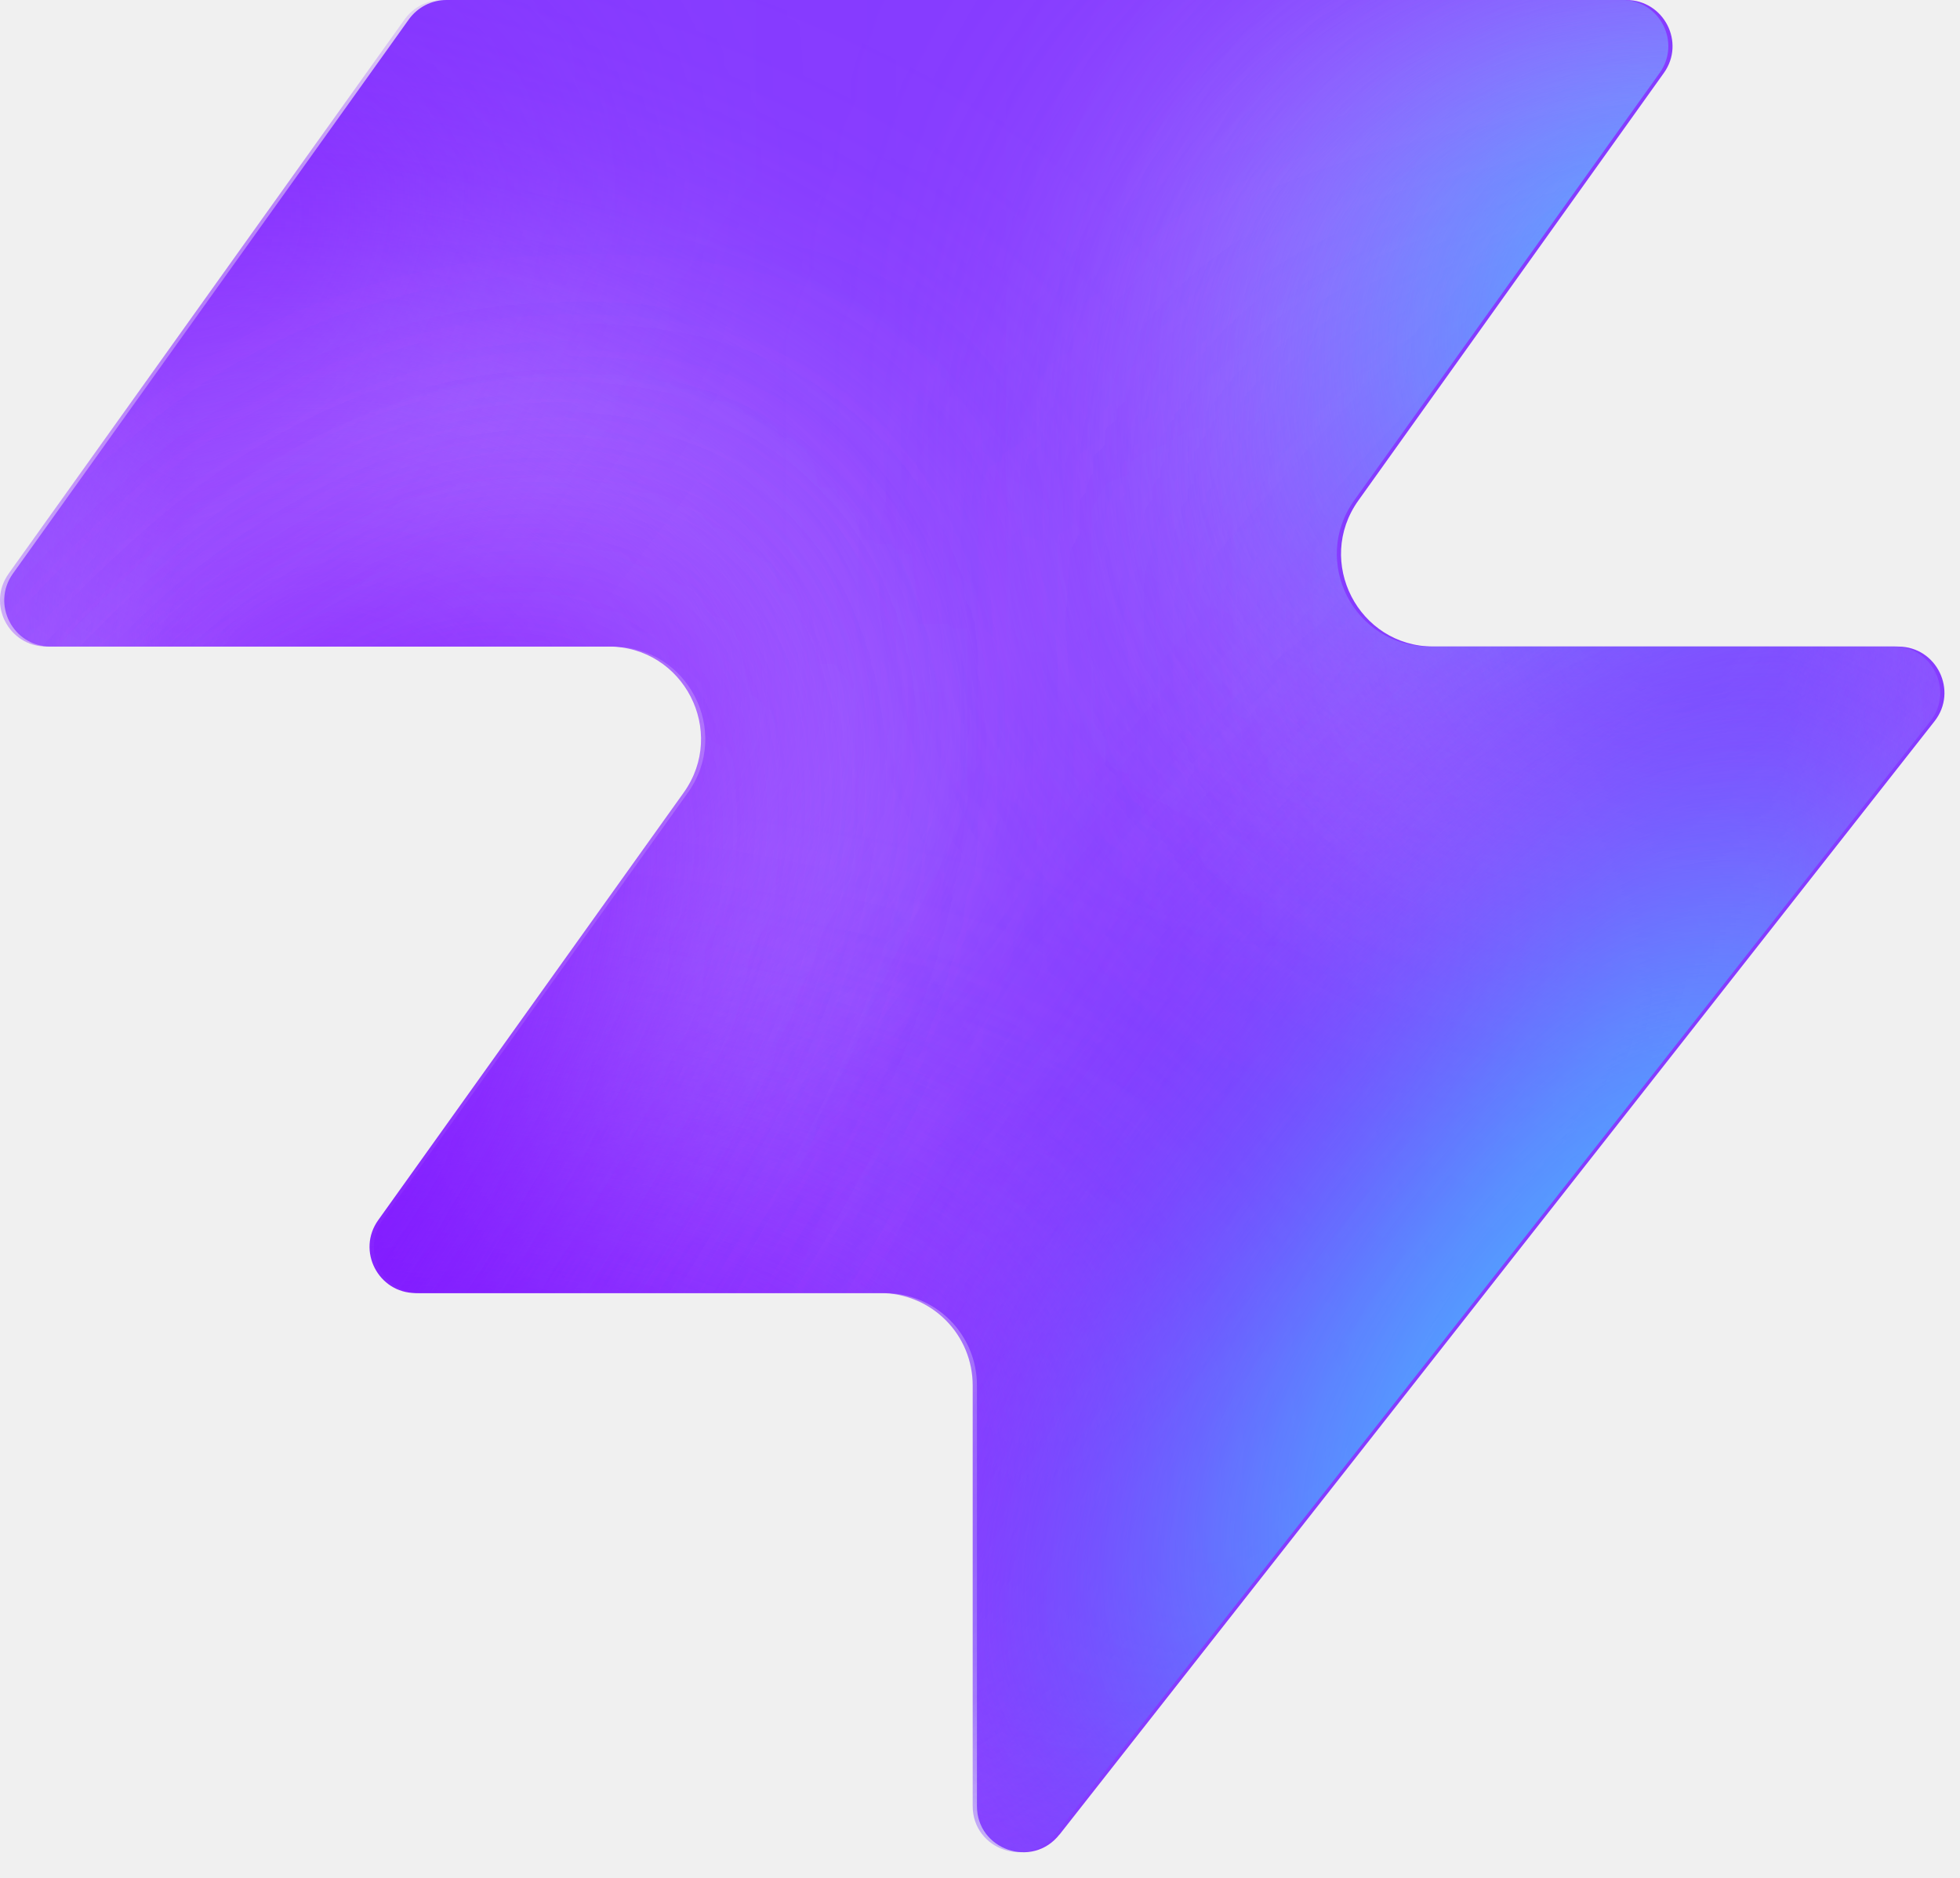
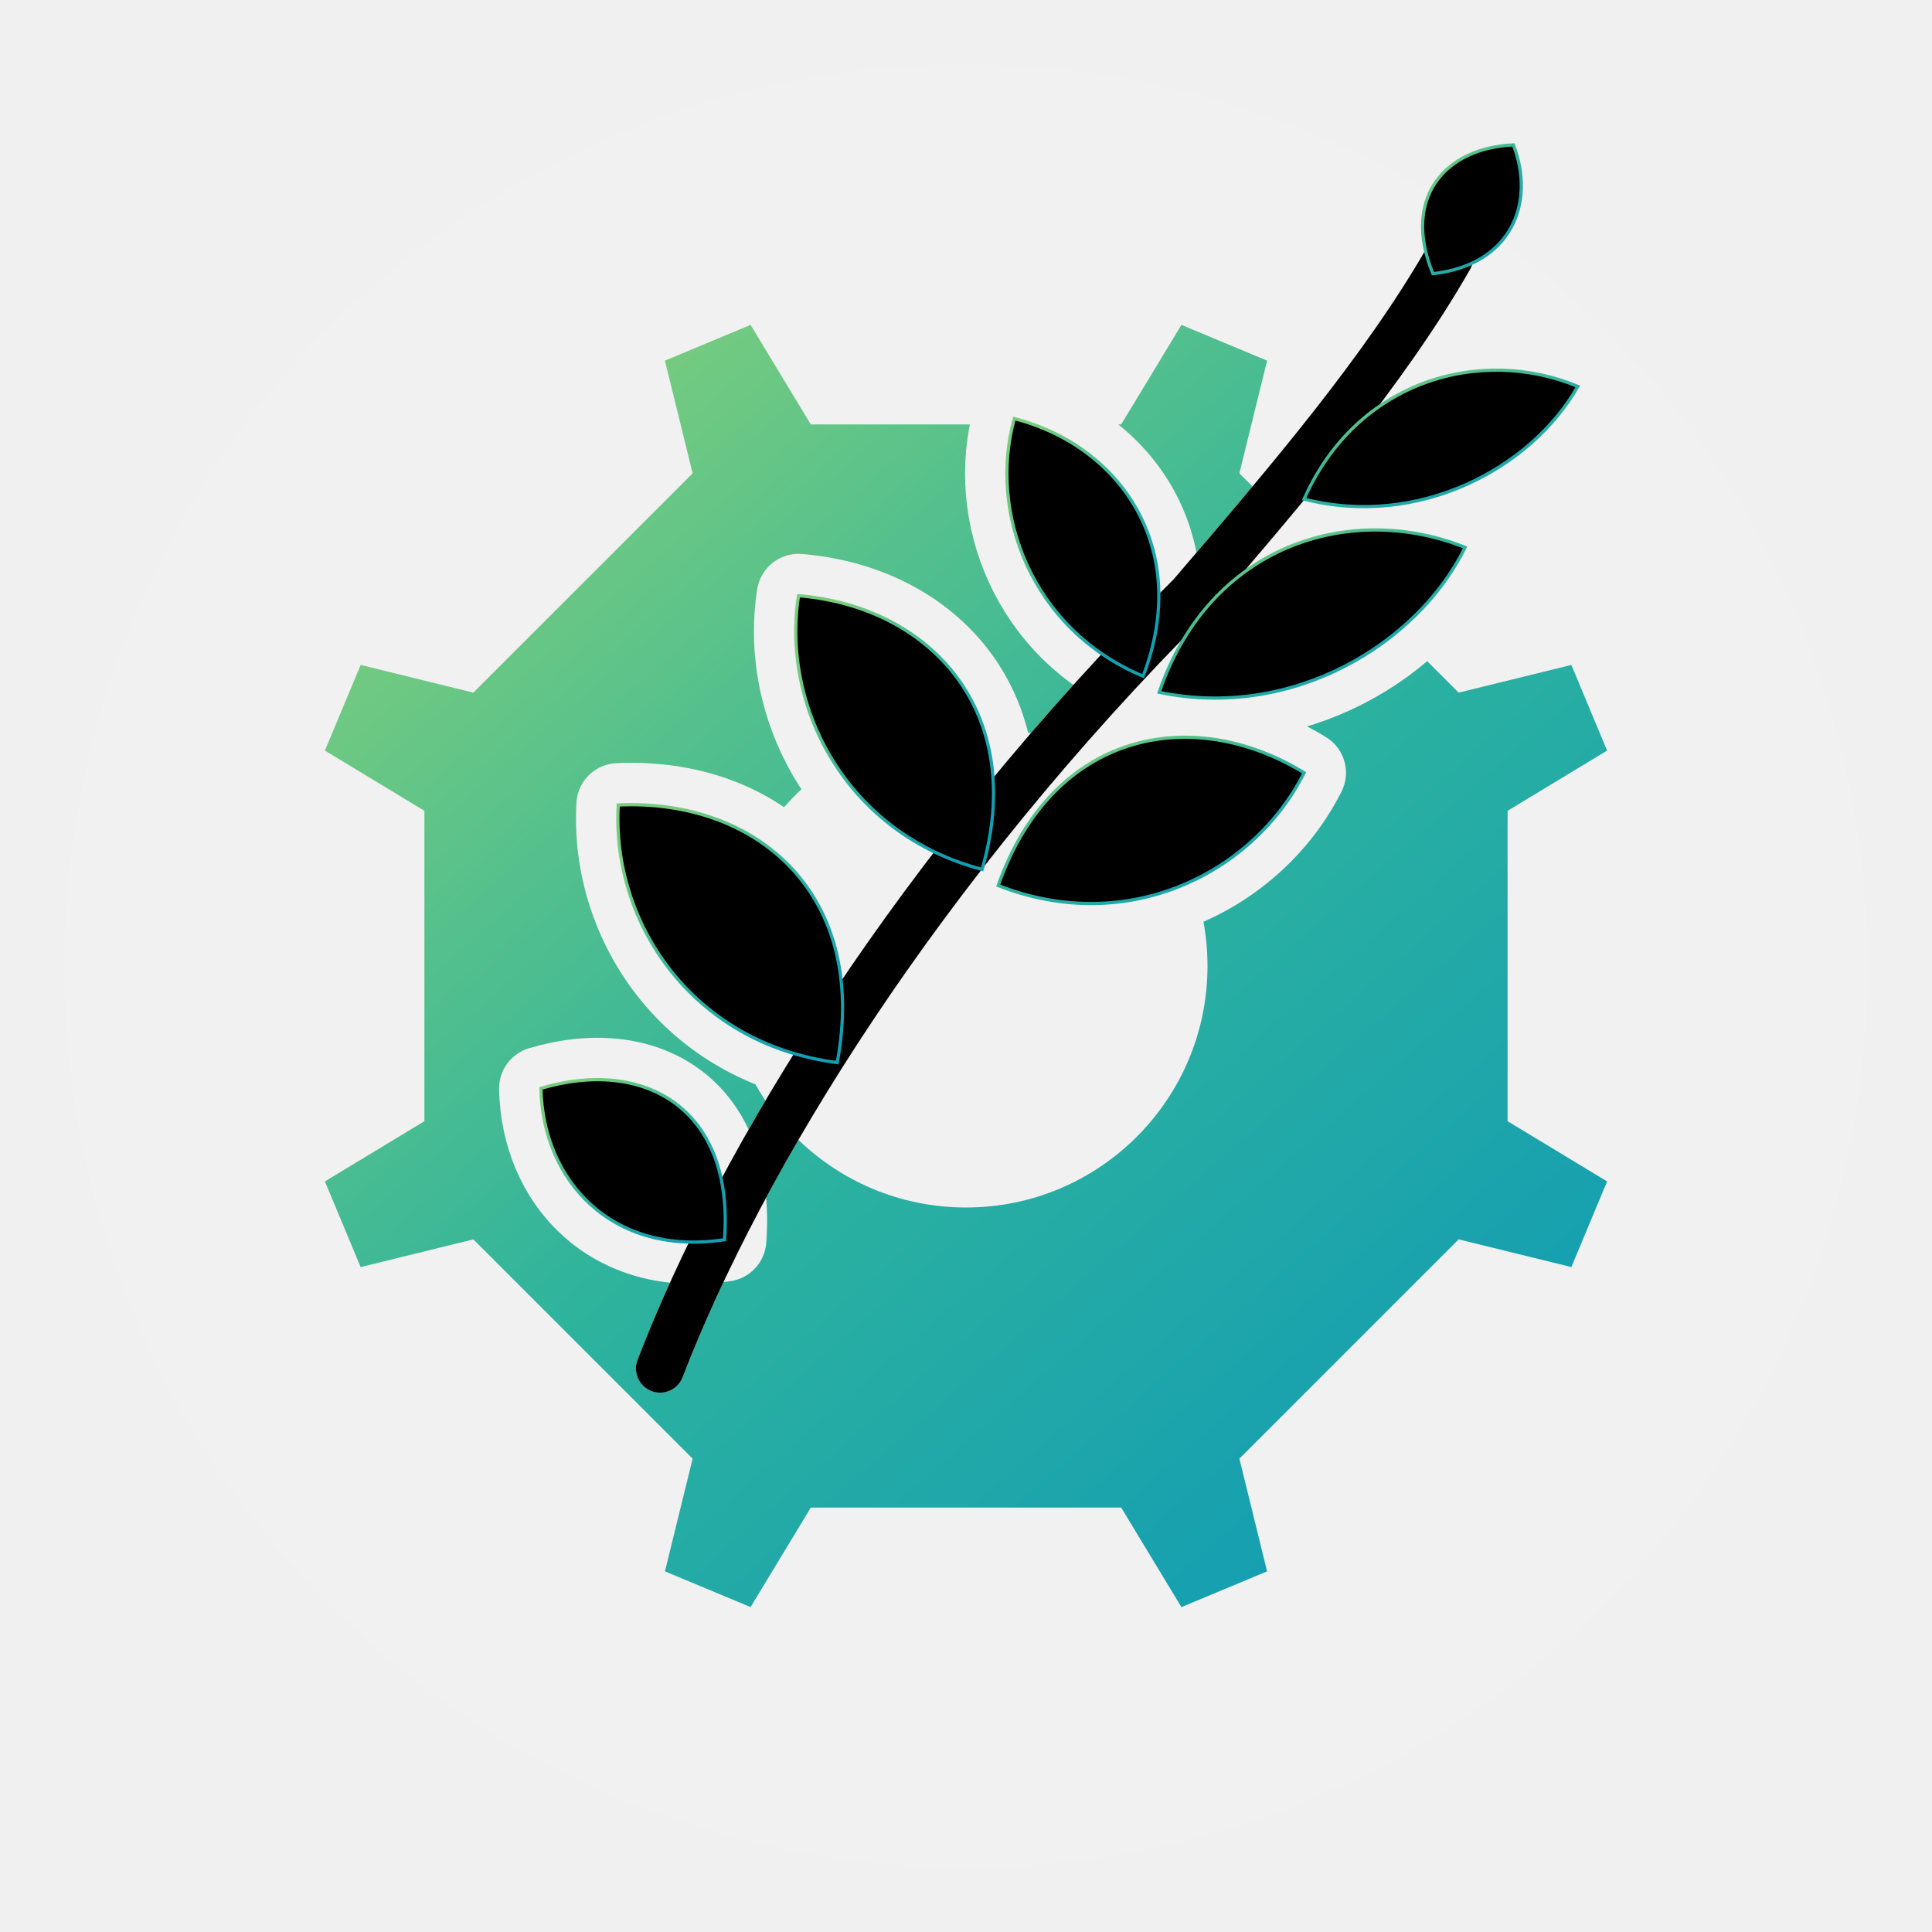
- <svg xmlns="http://www.w3.org/2000/svg" width="48" height="46" fill="none" viewBox="0 0 48 46">
-   <path fill="#863bff" d="M25.946 44.938c-.664.845-2.021.375-2.021-.698V33.937a2.26 2.26 0 0 0-2.262-2.262H10.287c-.92 0-1.456-1.04-.92-1.788l7.48-10.471c1.07-1.497 0-3.578-1.842-3.578H1.237c-.92 0-1.456-1.04-.92-1.788L10.013.474c.214-.297.556-.474.92-.474h28.894c.92 0 1.456 1.04.92 1.788l-7.48 10.471c-1.07 1.498 0 3.579 1.842 3.579h11.377c.943 0 1.473 1.088.89 1.83L25.947 44.94z" style="fill:#863bff;fill:color(display-p3 .525 .23 1);fill-opacity:1" />
-   <mask id="a" width="48" height="46" x="0" y="0" maskUnits="userSpaceOnUse" style="mask-type:alpha">
-     <path fill="#000" d="M25.842 44.938c-.664.844-2.021.375-2.021-.698V33.937a2.26 2.26 0 0 0-2.262-2.262H10.183c-.92 0-1.456-1.04-.92-1.788l7.48-10.471c1.07-1.498 0-3.579-1.842-3.579H1.133c-.92 0-1.456-1.04-.92-1.787L9.91.473c.214-.297.556-.474.92-.474h28.894c.92 0 1.456 1.04.92 1.788l-7.48 10.471c-1.07 1.498 0 3.578 1.842 3.578h11.377c.943 0 1.473 1.088.89 1.832L25.843 44.94z" style="fill:#000;fill-opacity:1" />
-   </mask>
-   <g mask="url(#a)">
-     <g filter="url(#b)">
-       <ellipse cx="5.508" cy="14.704" fill="#ede6ff" rx="5.508" ry="14.704" style="fill:#ede6ff;fill:color(display-p3 .927 .903 1);fill-opacity:1" transform="matrix(.00324 1 1 -.00324 -4.47 31.516)" />
-     </g>
-     <g filter="url(#c)">
-       <ellipse cx="10.399" cy="29.851" fill="#ede6ff" rx="10.399" ry="29.851" style="fill:#ede6ff;fill:color(display-p3 .927 .903 1);fill-opacity:1" transform="matrix(.00324 1 1 -.00324 -39.328 7.883)" />
-     </g>
-     <g filter="url(#d)">
-       <ellipse cx="5.508" cy="30.487" fill="#7e14ff" rx="5.508" ry="30.487" style="fill:#7e14ff;fill:color(display-p3 .492 .077 1);fill-opacity:1" transform="rotate(89.814 -25.913 -14.639)scale(1 -1)" />
-     </g>
-     <g filter="url(#e)">
-       <ellipse cx="5.508" cy="30.599" fill="#7e14ff" rx="5.508" ry="30.599" style="fill:#7e14ff;fill:color(display-p3 .492 .077 1);fill-opacity:1" transform="rotate(89.814 -32.644 -3.334)scale(1 -1)" />
-     </g>
-     <g filter="url(#f)">
-       <ellipse cx="5.508" cy="30.599" fill="#7e14ff" rx="5.508" ry="30.599" style="fill:#7e14ff;fill:color(display-p3 .492 .077 1);fill-opacity:1" transform="matrix(.00324 1 1 -.00324 -34.34 30.47)" />
-     </g>
-     <g filter="url(#g)">
-       <ellipse cx="14.072" cy="22.078" fill="#ede6ff" rx="14.072" ry="22.078" style="fill:#ede6ff;fill:color(display-p3 .927 .903 1);fill-opacity:1" transform="rotate(93.35 24.506 48.493)scale(-1 1)" />
-     </g>
-     <g filter="url(#h)">
-       <ellipse cx="3.47" cy="21.501" fill="#7e14ff" rx="3.47" ry="21.501" style="fill:#7e14ff;fill:color(display-p3 .492 .077 1);fill-opacity:1" transform="rotate(89.009 28.708 47.59)scale(-1 1)" />
-     </g>
-     <g filter="url(#i)">
-       <ellipse cx="3.47" cy="21.501" fill="#7e14ff" rx="3.47" ry="21.501" style="fill:#7e14ff;fill:color(display-p3 .492 .077 1);fill-opacity:1" transform="rotate(89.009 28.708 47.59)scale(-1 1)" />
-     </g>
-     <g filter="url(#j)">
-       <ellipse cx=".387" cy="8.972" fill="#7e14ff" rx="4.407" ry="29.108" style="fill:#7e14ff;fill:color(display-p3 .492 .077 1);fill-opacity:1" transform="rotate(39.51 .387 8.972)" />
-     </g>
-     <g filter="url(#k)">
-       <ellipse cx="47.523" cy="-6.092" fill="#7e14ff" rx="4.407" ry="29.108" style="fill:#7e14ff;fill:color(display-p3 .492 .077 1);fill-opacity:1" transform="rotate(37.892 47.523 -6.092)" />
-     </g>
-     <g filter="url(#l)">
-       <ellipse cx="41.412" cy="6.333" fill="#47bfff" rx="5.971" ry="9.665" style="fill:#47bfff;fill:color(display-p3 .28 .748 1);fill-opacity:1" transform="rotate(37.892 41.412 6.333)" />
-     </g>
-     <g filter="url(#m)">
-       <ellipse cx="-1.879" cy="38.332" fill="#7e14ff" rx="4.407" ry="29.108" style="fill:#7e14ff;fill:color(display-p3 .492 .077 1);fill-opacity:1" transform="rotate(37.892 -1.88 38.332)" />
-     </g>
-     <g filter="url(#n)">
-       <ellipse cx="-1.879" cy="38.332" fill="#7e14ff" rx="4.407" ry="29.108" style="fill:#7e14ff;fill:color(display-p3 .492 .077 1);fill-opacity:1" transform="rotate(37.892 -1.88 38.332)" />
-     </g>
-     <g filter="url(#o)">
-       <ellipse cx="35.651" cy="29.907" fill="#7e14ff" rx="4.407" ry="29.108" style="fill:#7e14ff;fill:color(display-p3 .492 .077 1);fill-opacity:1" transform="rotate(37.892 35.651 29.907)" />
-     </g>
-     <g filter="url(#p)">
-       <ellipse cx="38.418" cy="32.4" fill="#47bfff" rx="5.971" ry="15.297" style="fill:#47bfff;fill:color(display-p3 .28 .748 1);fill-opacity:1" transform="rotate(37.892 38.418 32.4)" />
-     </g>
+ <svg xmlns="http://www.w3.org/2000/svg" viewBox="0 0 600 600" width="100%" height="100%" fill="none">
+   <defs>
+     <linearGradient id="favGrad" x1="15%" y1="10%" x2="85%" y2="90%">
+       <stop offset="0%" stop-color="#78cc7e" />
+       <stop offset="50%" stop-color="#2eb39d" />
+       <stop offset="100%" stop-color="#149eb2" />
+     </linearGradient>
+     <mask id="favMask">
+       <rect x="0" y="0" width="600" height="600" fill="#ffffff" />
+       <circle cx="300" cy="300" r="75" fill="#000000" />
+       <g fill="#000000" stroke="#000000" stroke-width="26" stroke-linecap="round" stroke-linejoin="round" color="#000000">
+         <path d="M 205 425 C 230 360, 285 270, 370 185 C 400 150, 430 115, 450 80" fill="none" stroke="currentColor" stroke-width="15" stroke-linecap="round" />
+         <path d="M 225.0,385.0 C 228.1,344.0 199.8,328.5 168.0,338.0 C 168.5,366.5 190.0,390.3 225.0,385.0 Z" fill="currentColor" />
+         <path d="M 260.0,330.0 C 269.8,277.6 234.9,248.0 192.0,250.0 C 189.9,286.3 214.9,324.2 260.0,330.0 Z" fill="currentColor" />
+         <path d="M 305.0,270.0 C 319.2,221.0 288.9,188.4 248.0,185.0 C 242.6,219.4 262.8,258.9 305.0,270.0 Z" fill="currentColor" />
+         <path d="M 355.0,210.0 C 370.2,170.4 348.0,138.5 315.0,130.0 C 306.9,159.0 320.2,195.4 355.0,210.0 Z" fill="currentColor" />
+         <path d="M 310.0,275.0 C 350.4,290.9 389.4,271.0 405.0,240.0 C 370.2,218.7 326.9,227.1 310.0,275.0 Z" fill="currentColor" />
+         <path d="M 360.0,215.0 C 401.3,223.6 440.2,200.1 455.0,170.0 C 419.1,155.7 375.6,169.4 360.0,215.0 Z" fill="currentColor" />
+         <path d="M 405.0,155.0 C 440.6,164.1 475.6,145.4 490.0,120.0 C 460.0,107.5 421.5,117.9 405.0,155.0 Z" fill="currentColor" />
+         <path d="M 445.0,85.0 C 469.1,82.3 477.0,63.3 470.0,45.0 C 449.1,45.9 435.2,61.1 445.0,85.0 Z" fill="currentColor" />
+       </g>
+     </mask>
+   </defs>
+   <circle cx="300" cy="300" r="280" fill="#ffffff" fill-opacity="0.05" />
+   <g id="gear">
+     <path d="M 215.1 147.0 L 206.5 112.0 L 233.1 100.9 L 251.8 131.8 L 348.2 131.8 L 366.9 100.9 L 393.5 112.0 L 384.9 147.0 L 453.0 215.1 L 488.0 206.5 L 499.1 233.1 L 468.2 251.8 L 468.2 348.2 L 499.1 366.9 L 488.0 393.5 L 453.0 384.9 L 384.9 453.0 L 393.5 488.0 L 366.9 499.1 L 348.2 468.2 L 251.8 468.2 L 233.1 499.1 L 206.5 488.0 L 215.1 453.0 L 147.0 384.9 L 112.0 393.5 L 100.9 366.9 L 131.8 348.2 L 131.8 251.8 L 100.9 233.1 L 112.0 206.5 L 147.0 215.1 Z" fill="url(#favGrad)" mask="url(#favMask)" />
  </g>
-   <defs>
-     <filter id="b" width="60.045" height="41.654" x="-19.77" y="16.149" color-interpolation-filters="sRGB" filterUnits="userSpaceOnUse">
-       <feFlood flood-opacity="0" result="BackgroundImageFix" />
-       <feBlend in="SourceGraphic" in2="BackgroundImageFix" result="shape" />
-       <feGaussianBlur result="effect1_foregroundBlur_2002_17158" stdDeviation="7.659" />
-     </filter>
-     <filter id="c" width="90.34" height="51.437" x="-54.613" y="-7.533" color-interpolation-filters="sRGB" filterUnits="userSpaceOnUse">
-       <feFlood flood-opacity="0" result="BackgroundImageFix" />
-       <feBlend in="SourceGraphic" in2="BackgroundImageFix" result="shape" />
-       <feGaussianBlur result="effect1_foregroundBlur_2002_17158" stdDeviation="7.659" />
-     </filter>
-     <filter id="d" width="79.355" height="29.4" x="-49.64" y="2.03" color-interpolation-filters="sRGB" filterUnits="userSpaceOnUse">
-       <feFlood flood-opacity="0" result="BackgroundImageFix" />
-       <feBlend in="SourceGraphic" in2="BackgroundImageFix" result="shape" />
-       <feGaussianBlur result="effect1_foregroundBlur_2002_17158" stdDeviation="4.596" />
-     </filter>
-     <filter id="e" width="79.579" height="29.4" x="-45.045" y="20.029" color-interpolation-filters="sRGB" filterUnits="userSpaceOnUse">
-       <feFlood flood-opacity="0" result="BackgroundImageFix" />
-       <feBlend in="SourceGraphic" in2="BackgroundImageFix" result="shape" />
-       <feGaussianBlur result="effect1_foregroundBlur_2002_17158" stdDeviation="4.596" />
-     </filter>
-     <filter id="f" width="79.579" height="29.4" x="-43.513" y="21.178" color-interpolation-filters="sRGB" filterUnits="userSpaceOnUse">
-       <feFlood flood-opacity="0" result="BackgroundImageFix" />
-       <feBlend in="SourceGraphic" in2="BackgroundImageFix" result="shape" />
-       <feGaussianBlur result="effect1_foregroundBlur_2002_17158" stdDeviation="4.596" />
-     </filter>
-     <filter id="g" width="74.749" height="58.852" x="15.756" y="-17.901" color-interpolation-filters="sRGB" filterUnits="userSpaceOnUse">
-       <feFlood flood-opacity="0" result="BackgroundImageFix" />
-       <feBlend in="SourceGraphic" in2="BackgroundImageFix" result="shape" />
-       <feGaussianBlur result="effect1_foregroundBlur_2002_17158" stdDeviation="7.659" />
-     </filter>
-     <filter id="h" width="61.377" height="25.362" x="23.548" y="2.284" color-interpolation-filters="sRGB" filterUnits="userSpaceOnUse">
-       <feFlood flood-opacity="0" result="BackgroundImageFix" />
-       <feBlend in="SourceGraphic" in2="BackgroundImageFix" result="shape" />
-       <feGaussianBlur result="effect1_foregroundBlur_2002_17158" stdDeviation="4.596" />
-     </filter>
-     <filter id="i" width="61.377" height="25.362" x="23.548" y="2.284" color-interpolation-filters="sRGB" filterUnits="userSpaceOnUse">
-       <feFlood flood-opacity="0" result="BackgroundImageFix" />
-       <feBlend in="SourceGraphic" in2="BackgroundImageFix" result="shape" />
-       <feGaussianBlur result="effect1_foregroundBlur_2002_17158" stdDeviation="4.596" />
-     </filter>
-     <filter id="j" width="56.045" height="63.649" x="-27.636" y="-22.853" color-interpolation-filters="sRGB" filterUnits="userSpaceOnUse">
-       <feFlood flood-opacity="0" result="BackgroundImageFix" />
-       <feBlend in="SourceGraphic" in2="BackgroundImageFix" result="shape" />
-       <feGaussianBlur result="effect1_foregroundBlur_2002_17158" stdDeviation="4.596" />
-     </filter>
-     <filter id="k" width="54.814" height="64.646" x="20.116" y="-38.415" color-interpolation-filters="sRGB" filterUnits="userSpaceOnUse">
-       <feFlood flood-opacity="0" result="BackgroundImageFix" />
-       <feBlend in="SourceGraphic" in2="BackgroundImageFix" result="shape" />
-       <feGaussianBlur result="effect1_foregroundBlur_2002_17158" stdDeviation="4.596" />
-     </filter>
-     <filter id="l" width="33.541" height="35.313" x="24.641" y="-11.323" color-interpolation-filters="sRGB" filterUnits="userSpaceOnUse">
-       <feFlood flood-opacity="0" result="BackgroundImageFix" />
-       <feBlend in="SourceGraphic" in2="BackgroundImageFix" result="shape" />
-       <feGaussianBlur result="effect1_foregroundBlur_2002_17158" stdDeviation="4.596" />
-     </filter>
-     <filter id="m" width="54.814" height="64.646" x="-29.286" y="6.009" color-interpolation-filters="sRGB" filterUnits="userSpaceOnUse">
-       <feFlood flood-opacity="0" result="BackgroundImageFix" />
-       <feBlend in="SourceGraphic" in2="BackgroundImageFix" result="shape" />
-       <feGaussianBlur result="effect1_foregroundBlur_2002_17158" stdDeviation="4.596" />
-     </filter>
-     <filter id="n" width="54.814" height="64.646" x="-29.286" y="6.009" color-interpolation-filters="sRGB" filterUnits="userSpaceOnUse">
-       <feFlood flood-opacity="0" result="BackgroundImageFix" />
-       <feBlend in="SourceGraphic" in2="BackgroundImageFix" result="shape" />
-       <feGaussianBlur result="effect1_foregroundBlur_2002_17158" stdDeviation="4.596" />
-     </filter>
-     <filter id="o" width="54.814" height="64.646" x="8.244" y="-2.416" color-interpolation-filters="sRGB" filterUnits="userSpaceOnUse">
-       <feFlood flood-opacity="0" result="BackgroundImageFix" />
-       <feBlend in="SourceGraphic" in2="BackgroundImageFix" result="shape" />
-       <feGaussianBlur result="effect1_foregroundBlur_2002_17158" stdDeviation="4.596" />
-     </filter>
-     <filter id="p" width="39.409" height="43.623" x="18.713" y="10.588" color-interpolation-filters="sRGB" filterUnits="userSpaceOnUse">
-       <feFlood flood-opacity="0" result="BackgroundImageFix" />
-       <feBlend in="SourceGraphic" in2="BackgroundImageFix" result="shape" />
-       <feGaussianBlur result="effect1_foregroundBlur_2002_17158" stdDeviation="4.596" />
-     </filter>
-   </defs>
+   <g id="branch" fill="url(#favGrad)" stroke="url(#favGrad)" color="url(#favGrad)">
+     <path d="M 205 425 C 230 360, 285 270, 370 185 C 400 150, 430 115, 450 80" fill="none" stroke="currentColor" stroke-width="15" stroke-linecap="round" />
+     <path d="M 225.0,385.0 C 228.1,344.0 199.8,328.5 168.0,338.0 C 168.5,366.5 190.0,390.3 225.0,385.0 Z" fill="currentColor" />
+     <path d="M 260.0,330.0 C 269.8,277.6 234.9,248.0 192.0,250.0 C 189.9,286.3 214.9,324.2 260.0,330.0 Z" fill="currentColor" />
+     <path d="M 305.0,270.0 C 319.2,221.0 288.9,188.4 248.0,185.0 C 242.6,219.4 262.8,258.9 305.0,270.0 Z" fill="currentColor" />
+     <path d="M 355.0,210.0 C 370.2,170.4 348.0,138.5 315.0,130.0 C 306.9,159.0 320.2,195.4 355.0,210.0 Z" fill="currentColor" />
+     <path d="M 310.0,275.0 C 350.4,290.9 389.4,271.0 405.0,240.0 C 370.2,218.7 326.9,227.1 310.0,275.0 Z" fill="currentColor" />
+     <path d="M 360.0,215.0 C 401.3,223.6 440.2,200.1 455.0,170.0 C 419.1,155.7 375.6,169.4 360.0,215.0 Z" fill="currentColor" />
+     <path d="M 405.0,155.0 C 440.6,164.1 475.6,145.4 490.0,120.0 C 460.0,107.5 421.5,117.9 405.0,155.0 Z" fill="currentColor" />
+     <path d="M 445.0,85.0 C 469.1,82.3 477.0,63.3 470.0,45.0 C 449.1,45.9 435.2,61.1 445.0,85.0 Z" fill="currentColor" />
+   </g>
</svg>
